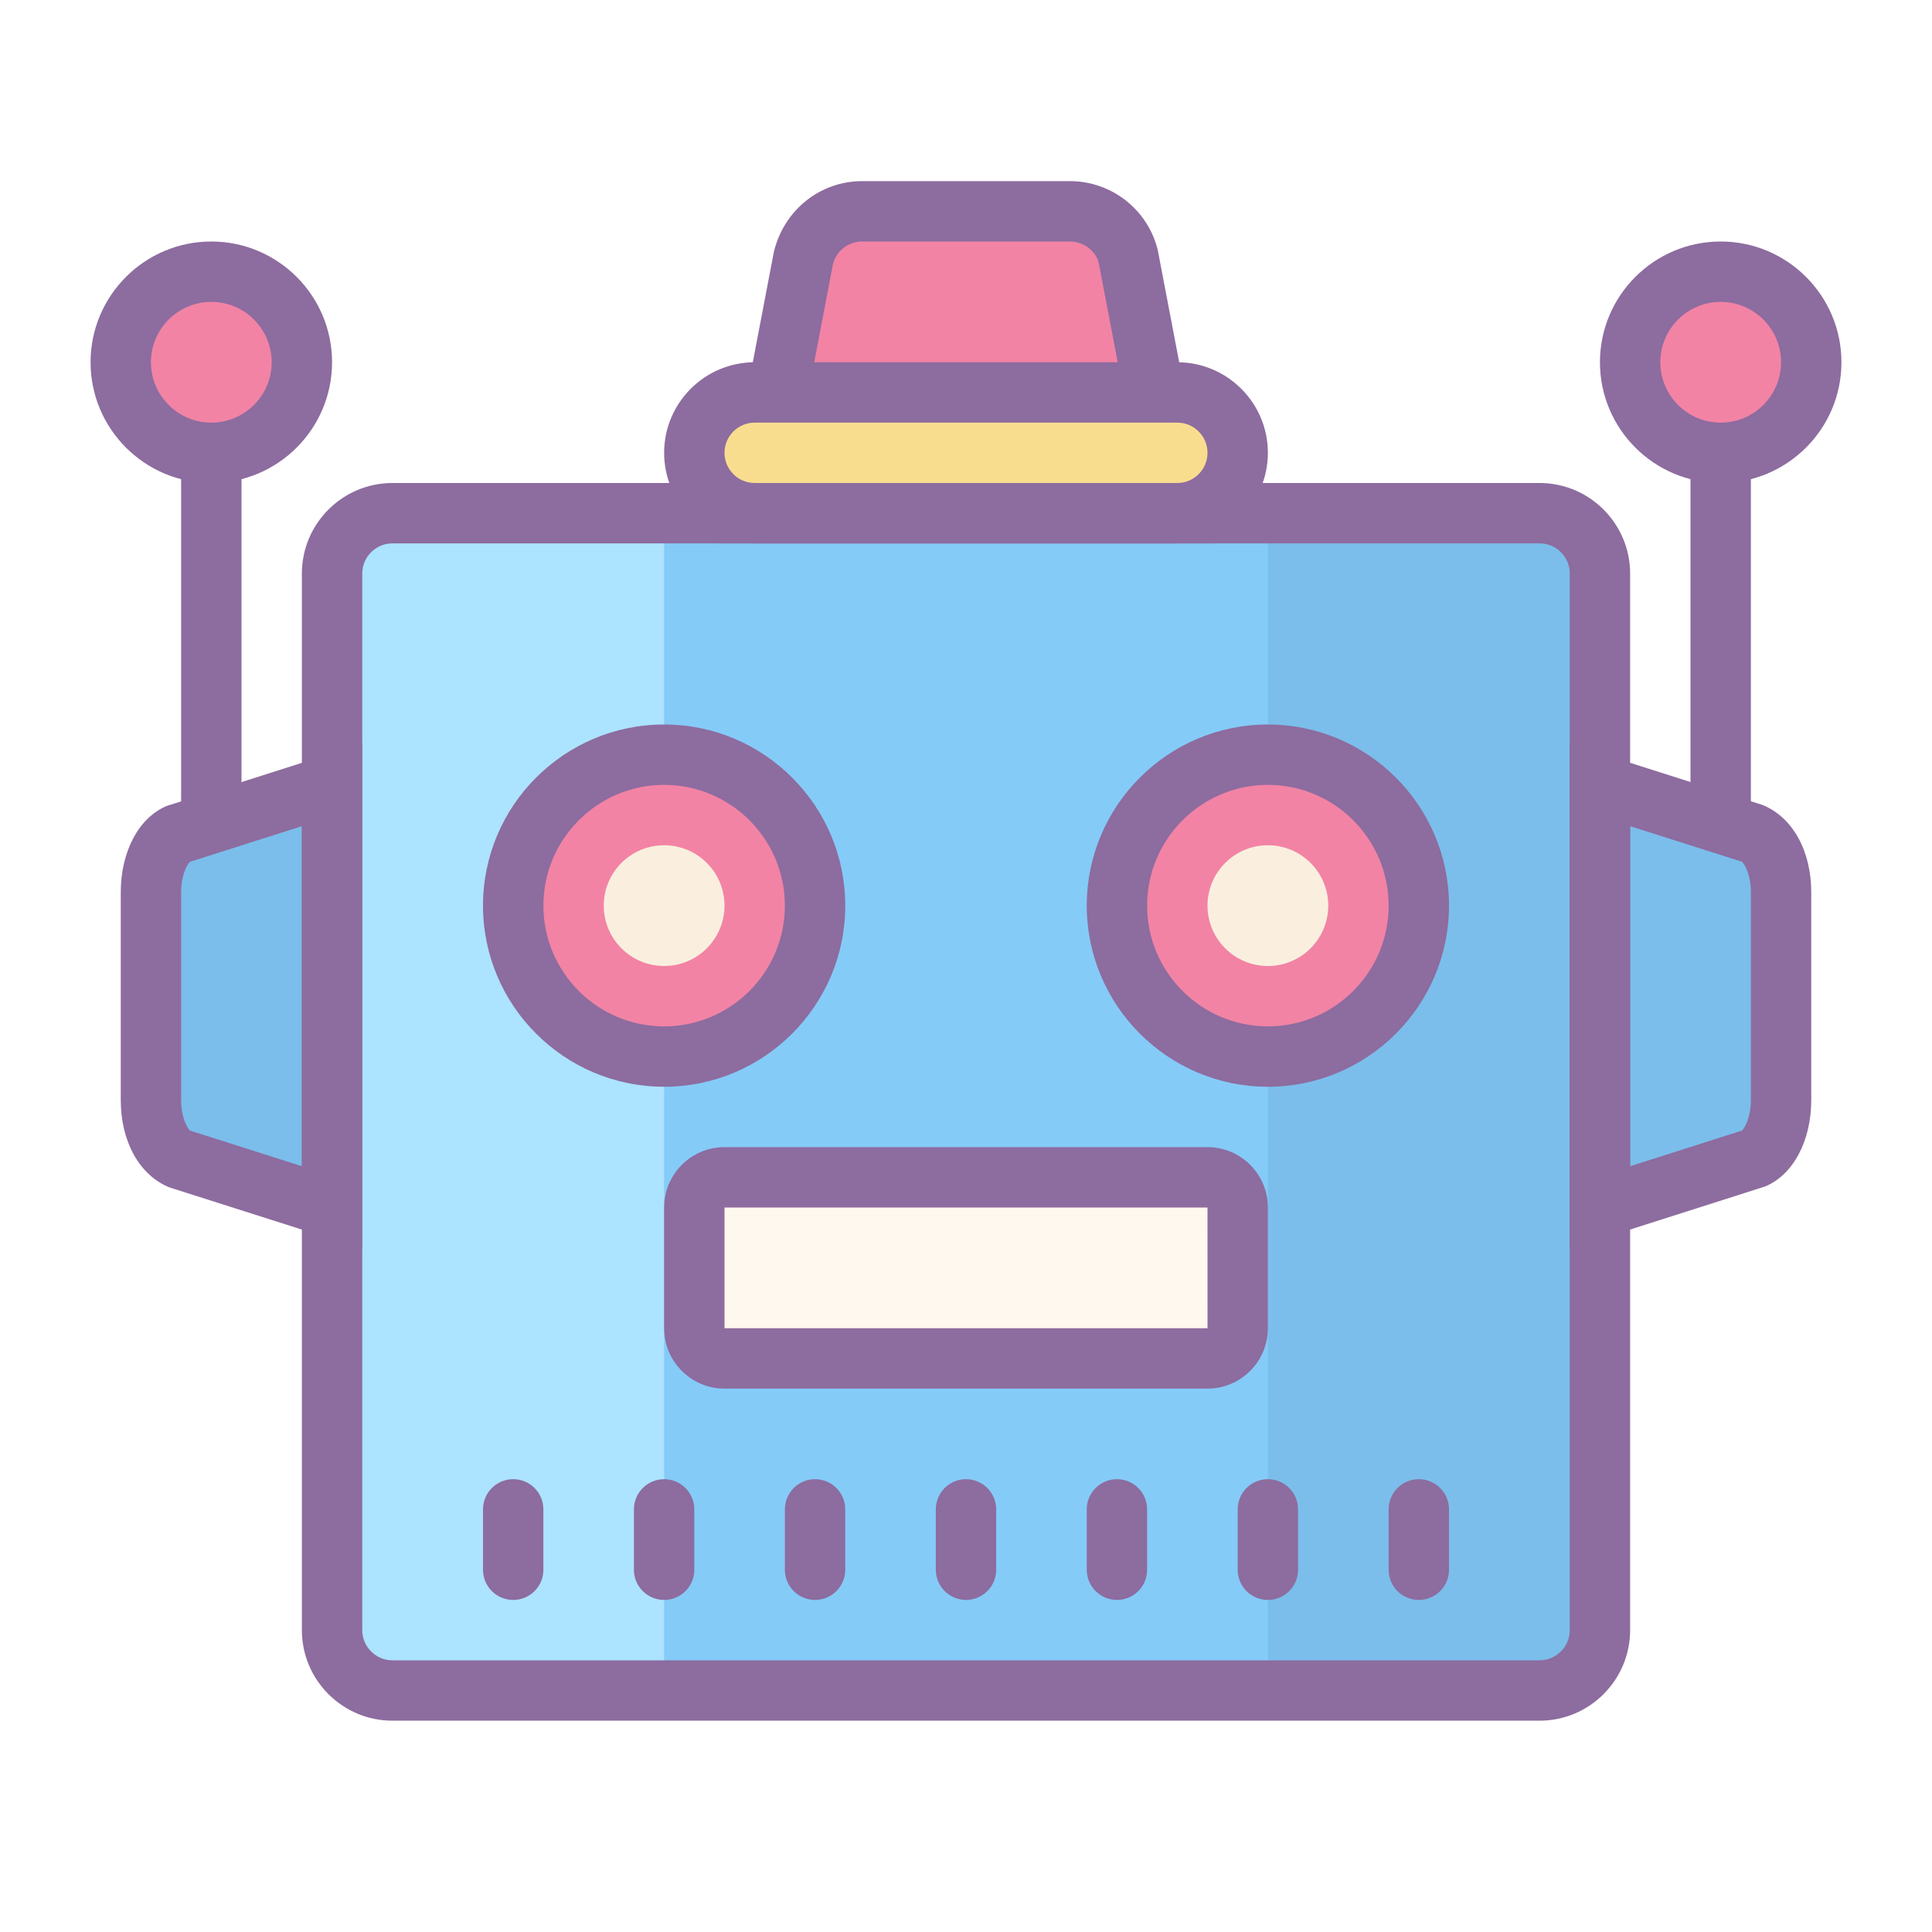
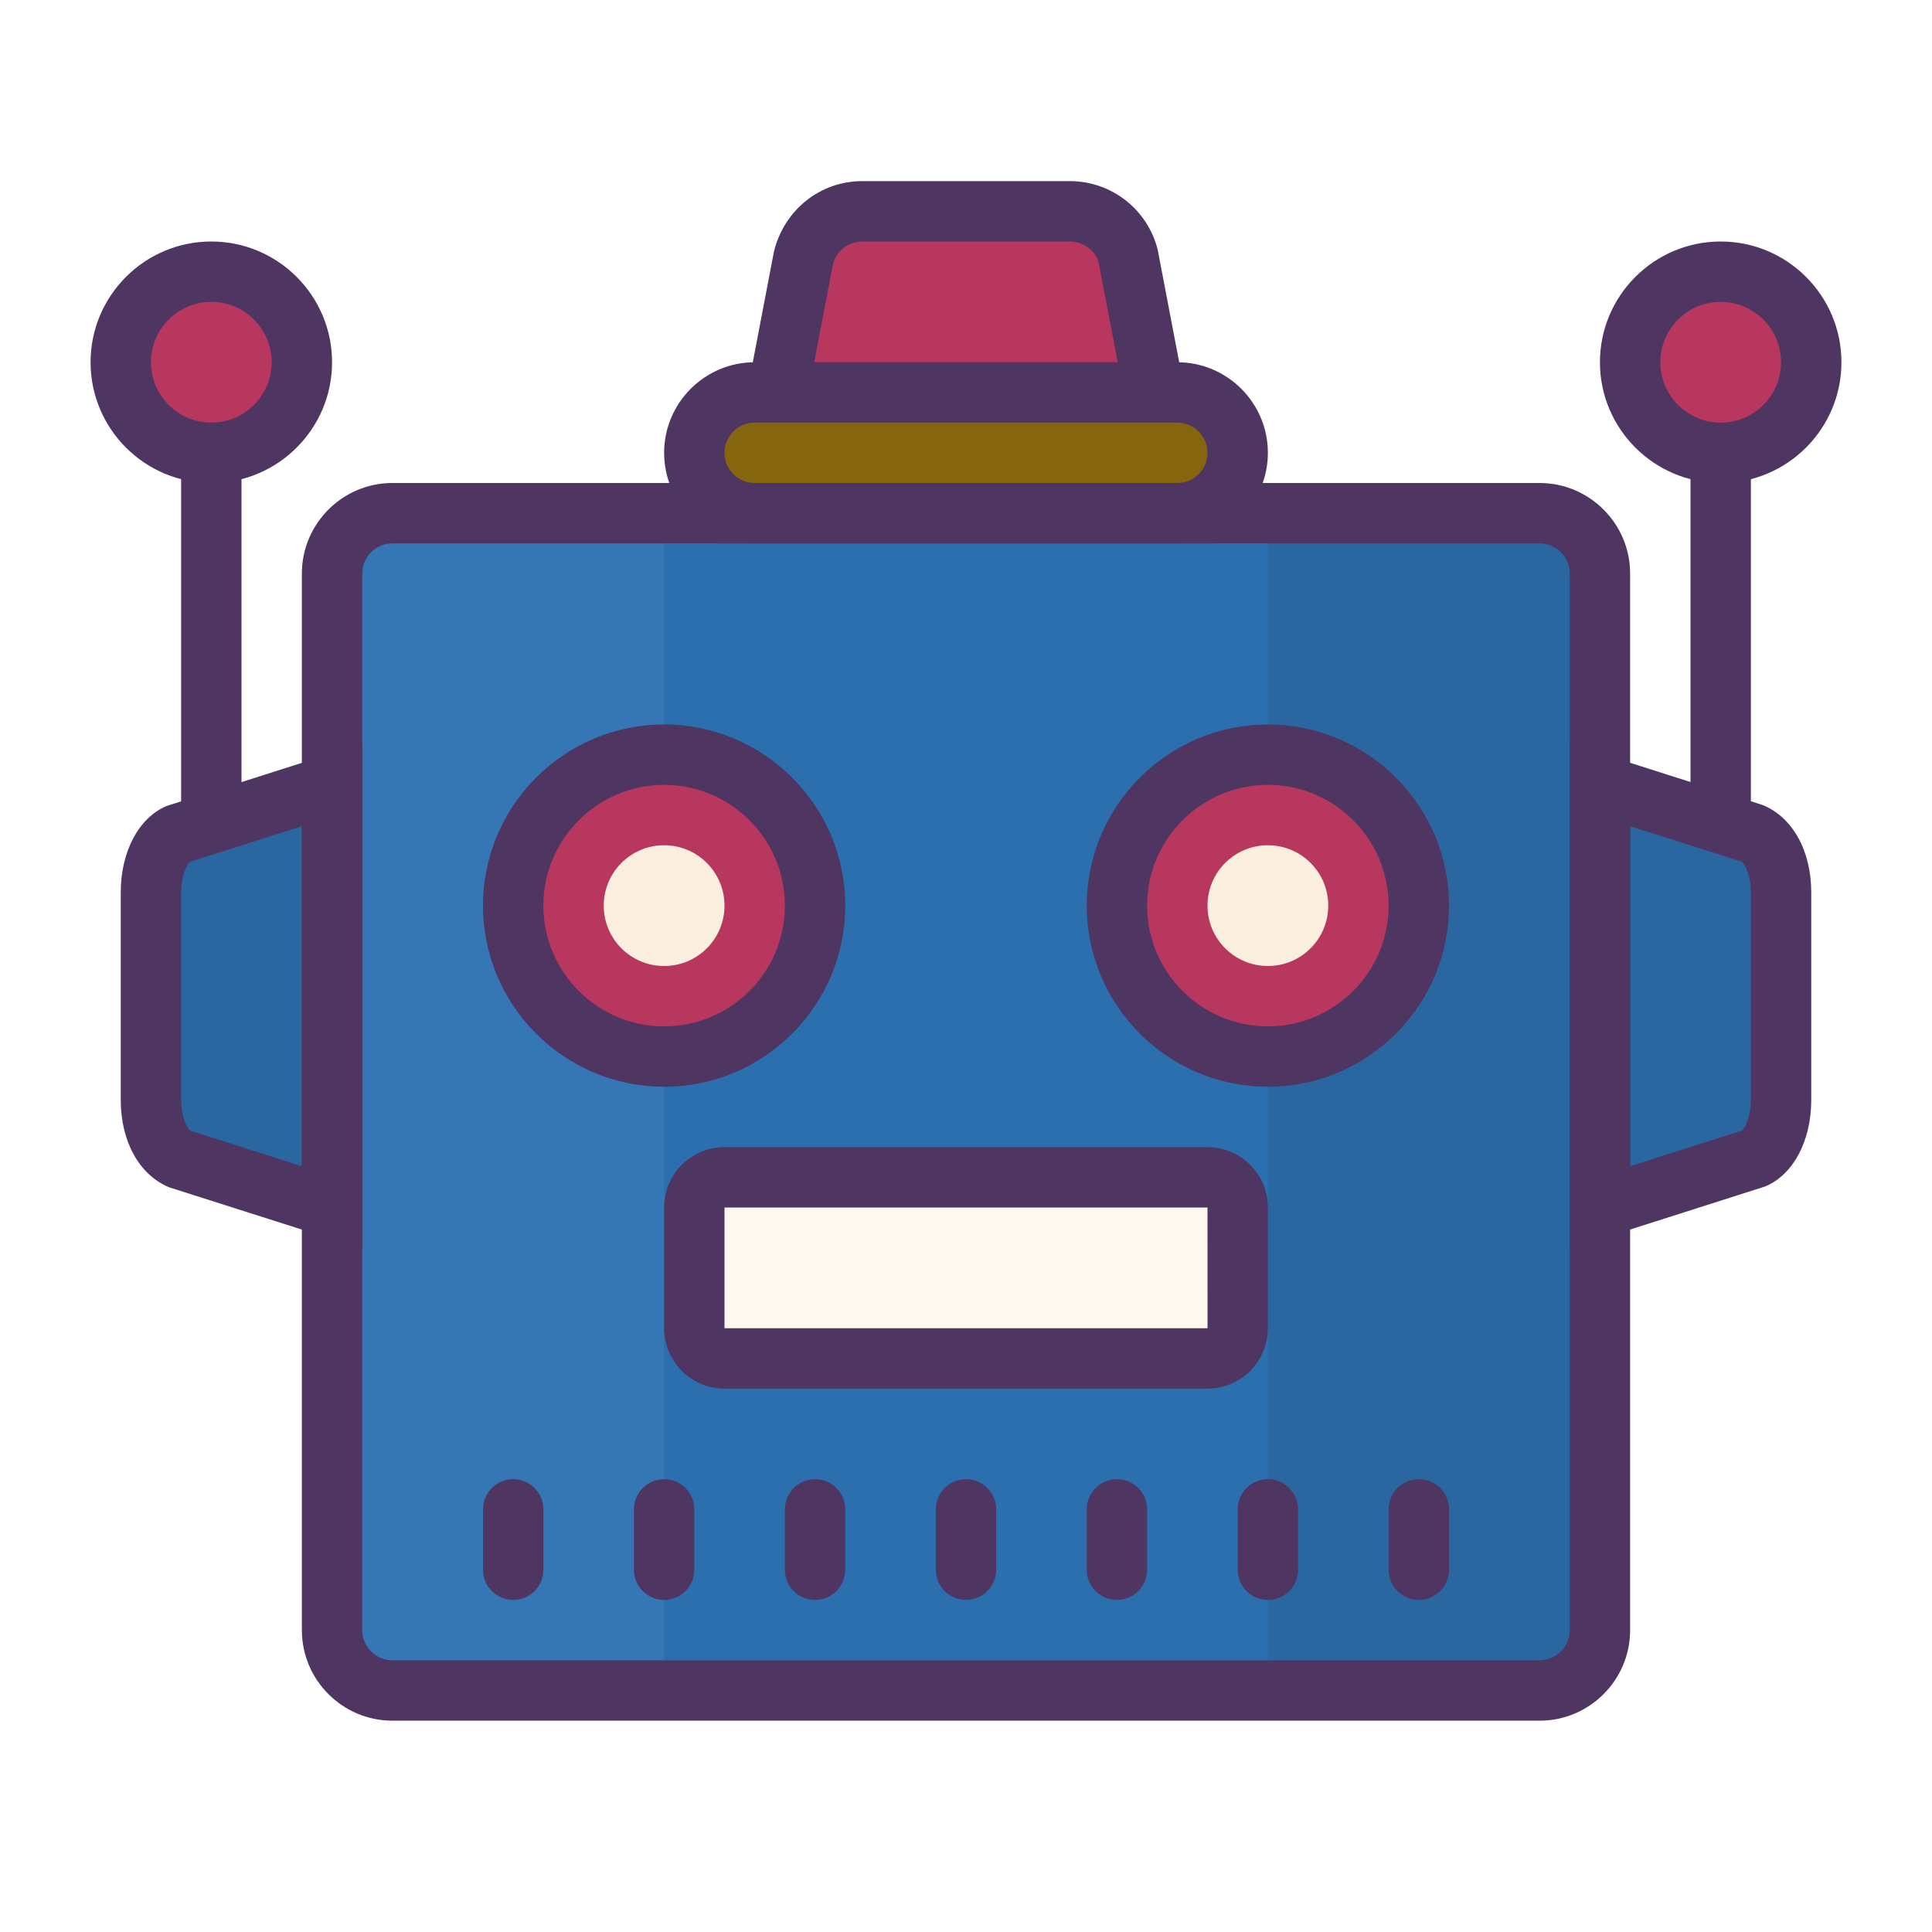
<svg xmlns="http://www.w3.org/2000/svg" viewBox="0 0 64 64">
-   <path fill="#85cbf8" d="M51,17H13c-1.105,0-2,0.895-2,2v35c0,1.105,0.895,2,2,2h38c1.105,0,2-0.895,2-2V19 C53,17.895,52.105,17,51,17z" />
-   <path fill="#7bbeeb" d="M42 17H53V56H42z" />
-   <path fill="#ace3ff" d="M11 17H22V56H11z" />
-   <path fill="#7bbeeb" d="M11 26v14l-5.091-1.621C5.375 38.156 5 37.356 5 36.439v-6.877c0-.918.375-1.718.909-1.94L11 26zM53 26v14l5.091-1.621C58.625 38.156 59 37.356 59 36.439v-6.877c0-.918-.375-1.718-.909-1.94L53 26z" />
-   <path fill="#8d6c9f" d="M51,57H13c-1.654,0-3-1.346-3-3V19c0-1.654,1.346-3,3-3h38c1.654,0,3,1.346,3,3v35 C54,55.654,52.654,57,51,57z M13,18c-0.551,0-1,0.448-1,1v35c0,0.552,0.449,1,1,1h38c0.551,0,1-0.448,1-1V19c0-0.552-0.449-1-1-1 H13z" />
-   <path fill="#f283a5" d="M39 17H25l1.621-8.485C26.844 7.625 27.644 7 28.562 7h6.877c.918 0 1.718.625 1.94 1.515L39 17zM7 9A3 3 0 1 0 7 15 3 3 0 1 0 7 9zM57 9A3 3 0 1 0 57 15 3 3 0 1 0 57 9zM22 25A5 5 0 1 0 22 35 5 5 0 1 0 22 25zM42 25A5 5 0 1 0 42 35 5 5 0 1 0 42 25z" />
+   <path fill="#2c6fae" d="M51,17H13c-1.105,0-2,0.895-2,2v35c0,1.105,0.895,2,2,2h38c1.105,0,2-0.895,2-2V19 C53,17.895,52.105,17,51,17z" />
+   <path fill="#2a66a0" d="M42 17H53V56H42z" />
+   <path fill="#3577b5" d="M11 17H22V56H11z" />
+   <path fill="#2a66a0" d="M11 26v14l-5.091-1.621C5.375 38.156 5 37.356 5 36.439v-6.877c0-.918.375-1.718.909-1.94L11 26zM53 26v14l5.091-1.621C58.625 38.156 59 37.356 59 36.439v-6.877c0-.918-.375-1.718-.909-1.94L53 26z" />
+   <path fill="#4f3562" d="M51,57H13c-1.654,0-3-1.346-3-3V19c0-1.654,1.346-3,3-3h38c1.654,0,3,1.346,3,3v35 C54,55.654,52.654,57,51,57z M13,18c-0.551,0-1,0.448-1,1v35c0,0.552,0.449,1,1,1h38c0.551,0,1-0.448,1-1V19c0-0.552-0.449-1-1-1 H13z" />
+   <path fill="#b8375f" d="M39 17H25l1.621-8.485C26.844 7.625 27.644 7 28.562 7h6.877c.918 0 1.718.625 1.94 1.515L39 17zM7 9A3 3 0 1 0 7 15 3 3 0 1 0 7 9zM57 9A3 3 0 1 0 57 15 3 3 0 1 0 57 9zM22 25A5 5 0 1 0 22 35 5 5 0 1 0 22 25zM42 25A5 5 0 1 0 42 35 5 5 0 1 0 42 25z" />
  <path fill="#faefde" d="M22 28A2 2 0 1 0 22 32 2 2 0 1 0 22 28zM42 28A2 2 0 1 0 42 32 2 2 0 1 0 42 28z" />
-   <path fill="#8d6c9f" d="M40.209 18H23.791l1.848-9.673C25.986 6.935 27.183 6 28.562 6h6.877c1.379 0 2.576.935 2.911 2.271L40.209 18zM26.209 16h11.582l-1.395-7.298C36.297 8.312 35.898 8 35.438 8h-6.877c-.459 0-.859.312-.97.758L26.209 16zM12 41.368l-6.394-2.036C4.598 38.916 4 37.792 4 36.438v-6.877c0-1.354.598-2.478 1.524-2.863L12 24.632V41.368zM6.295 37.452L10 38.632V27.368l-3.705 1.18C6.206 28.628 6 28.978 6 29.562v6.877C6 37.022 6.206 37.372 6.295 37.452zM52 41.368V24.632l6.394 2.036C59.402 27.084 60 28.208 60 29.562v6.877c0 1.354-.598 2.478-1.524 2.863L52 41.368zM54 27.368v11.264l3.705-1.18c.089-.08.295-.43.295-1.014v-6.877c0-.584-.206-.934-.295-1.014L54 27.368z" />
-   <path fill="#f9dd8f" d="M39,17H25c-1.105,0-2-0.895-2-2v0c0-1.105,0.895-2,2-2h14c1.105,0,2,0.895,2,2v0 C41,16.105,40.105,17,39,17z" />
-   <path fill="#8d6c9f" d="M39 18H25c-1.654 0-3-1.346-3-3s1.346-3 3-3h14c1.654 0 3 1.346 3 3S40.654 18 39 18zM25 14c-.551 0-1 .448-1 1s.449 1 1 1h14c.551 0 1-.448 1-1s-.449-1-1-1H25zM7 16c-2.206 0-4-1.794-4-4s1.794-4 4-4 4 1.794 4 4S9.206 16 7 16zM7 10c-1.103 0-2 .897-2 2s.897 2 2 2 2-.897 2-2S8.103 10 7 10z" />
-   <path fill="#8d6c9f" d="M6 15H8V27H6zM57 16c-2.206 0-4-1.794-4-4s1.794-4 4-4 4 1.794 4 4S59.206 16 57 16zM57 10c-1.103 0-2 .897-2 2s.897 2 2 2 2-.897 2-2S58.103 10 57 10z" />
-   <path fill="#8d6c9f" d="M56 15H58V27H56zM22 36c-3.309 0-6-2.691-6-6s2.691-6 6-6 6 2.691 6 6S25.309 36 22 36zM22 26c-2.206 0-4 1.794-4 4s1.794 4 4 4 4-1.794 4-4S24.206 26 22 26zM42 36c-3.309 0-6-2.691-6-6s2.691-6 6-6 6 2.691 6 6S45.309 36 42 36zM42 26c-2.206 0-4 1.794-4 4s1.794 4 4 4 4-1.794 4-4S44.206 26 42 26z" />
+   <path fill="#4f3562" d="M40.209 18H23.791l1.848-9.673C25.986 6.935 27.183 6 28.562 6h6.877c1.379 0 2.576.935 2.911 2.271L40.209 18zM26.209 16h11.582l-1.395-7.298C36.297 8.312 35.898 8 35.438 8h-6.877c-.459 0-.859.312-.97.758L26.209 16zM12 41.368l-6.394-2.036C4.598 38.916 4 37.792 4 36.438v-6.877c0-1.354.598-2.478 1.524-2.863L12 24.632V41.368zM6.295 37.452L10 38.632V27.368l-3.705 1.18C6.206 28.628 6 28.978 6 29.562v6.877C6 37.022 6.206 37.372 6.295 37.452zM52 41.368V24.632l6.394 2.036C59.402 27.084 60 28.208 60 29.562v6.877c0 1.354-.598 2.478-1.524 2.863L52 41.368zM54 27.368v11.264l3.705-1.18c.089-.08.295-.43.295-1.014v-6.877c0-.584-.206-.934-.295-1.014L54 27.368z" />
+   <path fill="#86650f" d="M39,17H25c-1.105,0-2-0.895-2-2v0c0-1.105,0.895-2,2-2h14c1.105,0,2,0.895,2,2v0 C41,16.105,40.105,17,39,17z" />
+   <path fill="#4f3562" d="M39 18H25c-1.654 0-3-1.346-3-3s1.346-3 3-3h14c1.654 0 3 1.346 3 3S40.654 18 39 18zM25 14c-.551 0-1 .448-1 1s.449 1 1 1h14c.551 0 1-.448 1-1s-.449-1-1-1H25zM7 16c-2.206 0-4-1.794-4-4s1.794-4 4-4 4 1.794 4 4S9.206 16 7 16zM7 10c-1.103 0-2 .897-2 2s.897 2 2 2 2-.897 2-2S8.103 10 7 10z" />
+   <path fill="#4f3562" d="M6 15H8V27H6zM57 16c-2.206 0-4-1.794-4-4s1.794-4 4-4 4 1.794 4 4S59.206 16 57 16zM57 10c-1.103 0-2 .897-2 2s.897 2 2 2 2-.897 2-2S58.103 10 57 10z" />
+   <path fill="#4f3562" d="M56 15H58V27H56zM22 36c-3.309 0-6-2.691-6-6s2.691-6 6-6 6 2.691 6 6S25.309 36 22 36zM22 26c-2.206 0-4 1.794-4 4s1.794 4 4 4 4-1.794 4-4S24.206 26 22 26zM42 36c-3.309 0-6-2.691-6-6s2.691-6 6-6 6 2.691 6 6S45.309 36 42 36zM42 26c-2.206 0-4 1.794-4 4s1.794 4 4 4 4-1.794 4-4S44.206 26 42 26z" />
  <path fill="#fff8ee" d="M40,45H24c-0.552,0-1-0.448-1-1v-4c0-0.552,0.448-1,1-1h16c0.552,0,1,0.448,1,1v4 C41,44.552,40.552,45,40,45z" />
-   <path fill="#8d6c9f" d="M40 46H24c-1.103 0-2-.897-2-2v-4c0-1.103.897-2 2-2h16c1.103 0 2 .897 2 2v4C42 45.103 41.103 46 40 46zM24 40v4h16.001L40 40H24zM17 53c-.552 0-1-.447-1-1v-2c0-.553.448-1 1-1s1 .447 1 1v2C18 52.553 17.552 53 17 53zM22 53c-.552 0-1-.447-1-1v-2c0-.553.448-1 1-1s1 .447 1 1v2C23 52.553 22.552 53 22 53zM27 53c-.552 0-1-.447-1-1v-2c0-.553.448-1 1-1s1 .447 1 1v2C28 52.553 27.552 53 27 53zM32 53c-.552 0-1-.447-1-1v-2c0-.553.448-1 1-1s1 .447 1 1v2C33 52.553 32.552 53 32 53zM37 53c-.552 0-1-.447-1-1v-2c0-.553.448-1 1-1s1 .447 1 1v2C38 52.553 37.552 53 37 53zM42 53c-.552 0-1-.447-1-1v-2c0-.553.448-1 1-1s1 .447 1 1v2C43 52.553 42.552 53 42 53zM47 53c-.552 0-1-.447-1-1v-2c0-.553.448-1 1-1s1 .447 1 1v2C48 52.553 47.552 53 47 53z" />
+   <path fill="#4f3562" d="M40 46H24c-1.103 0-2-.897-2-2v-4c0-1.103.897-2 2-2h16c1.103 0 2 .897 2 2v4C42 45.103 41.103 46 40 46zM24 40v4h16.001L40 40H24zM17 53c-.552 0-1-.447-1-1v-2c0-.553.448-1 1-1s1 .447 1 1v2C18 52.553 17.552 53 17 53zM22 53c-.552 0-1-.447-1-1v-2c0-.553.448-1 1-1s1 .447 1 1v2C23 52.553 22.552 53 22 53zM27 53c-.552 0-1-.447-1-1v-2c0-.553.448-1 1-1s1 .447 1 1v2C28 52.553 27.552 53 27 53zM32 53c-.552 0-1-.447-1-1v-2c0-.553.448-1 1-1s1 .447 1 1v2C33 52.553 32.552 53 32 53zM37 53c-.552 0-1-.447-1-1v-2c0-.553.448-1 1-1s1 .447 1 1v2C38 52.553 37.552 53 37 53zM42 53c-.552 0-1-.447-1-1v-2c0-.553.448-1 1-1s1 .447 1 1v2C43 52.553 42.552 53 42 53zM47 53c-.552 0-1-.447-1-1v-2c0-.553.448-1 1-1s1 .447 1 1v2C48 52.553 47.552 53 47 53z" />
</svg>
